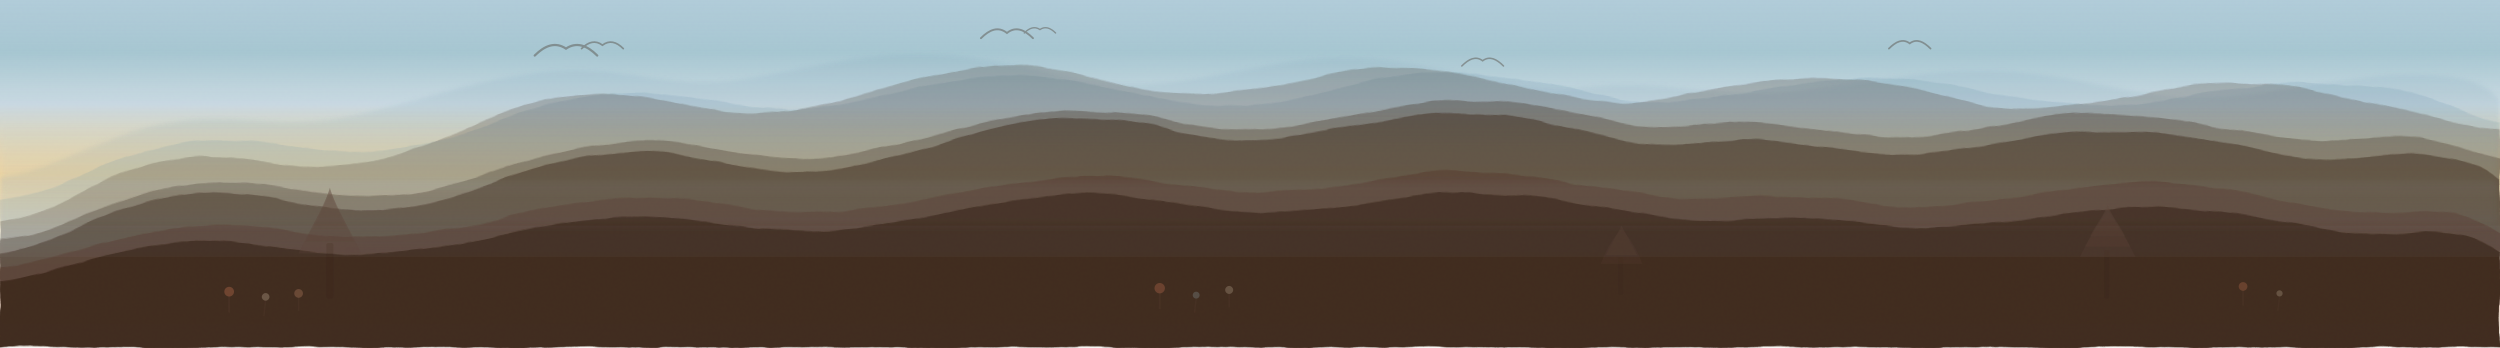
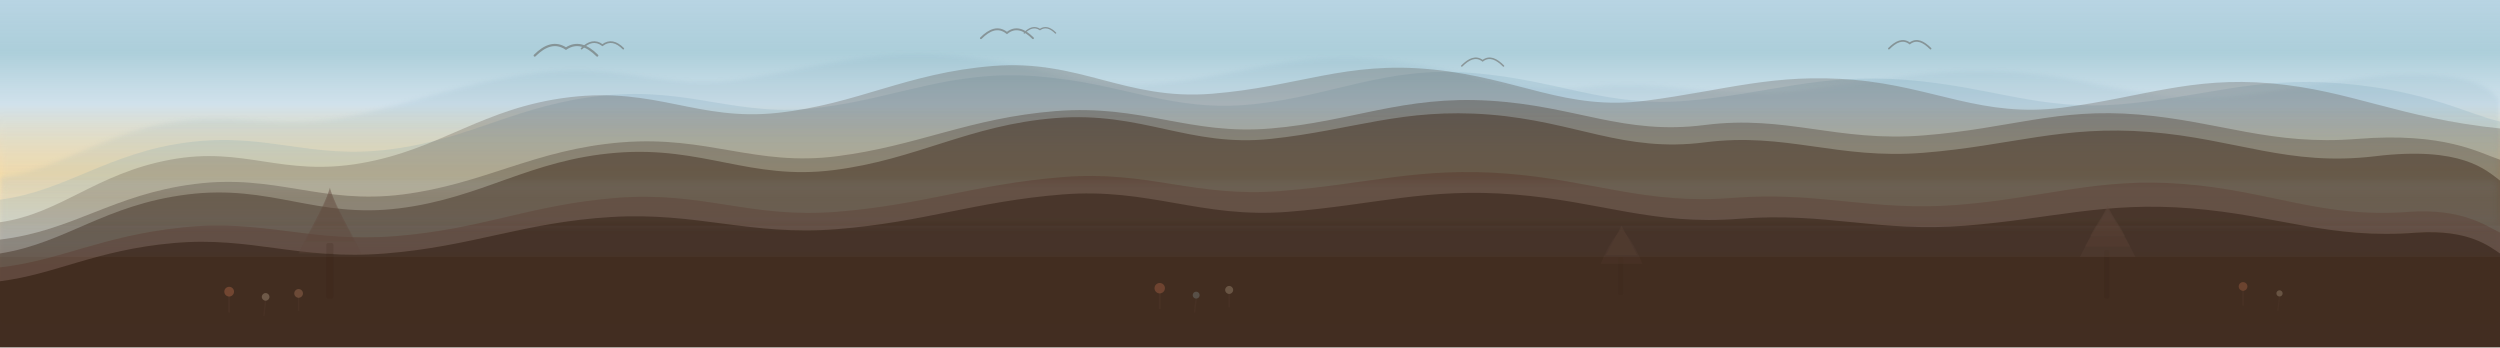
<svg xmlns="http://www.w3.org/2000/svg" viewBox="0 0 1440 200" width="1440" height="200">
  <defs>
    <linearGradient id="sky-grad" x1="0" y1="0" x2="0" y2="1">
      <stop offset="0%" stop-color="#B8D4E3" stop-opacity="1" />
      <stop offset="15%" stop-color="#A8CCD8" stop-opacity="0.95" />
      <stop offset="30%" stop-color="#c8dce8" stop-opacity="0.85" />
      <stop offset="50%" stop-color="#F0C87A" stop-opacity="0.65" />
      <stop offset="70%" stop-color="#F2E8D5" stop-opacity="0.75" />
      <stop offset="85%" stop-color="#F2A882" stop-opacity="0.45" />
      <stop offset="100%" stop-color="#F2E8D5" stop-opacity="0.55" />
    </linearGradient>
-     <filter id="watercolor" x="-5%" y="-5%" width="110%" height="110%">
-       <feTurbulence type="fractalNoise" baseFrequency="0.025" numOctaves="5" seed="31" result="turb" />
-       <feDisplacementMap in="SourceGraphic" in2="turb" scale="4" xChannelSelector="R" yChannelSelector="G" />
-     </filter>
-     <filter id="paper-grain" x="0" y="0" width="100%" height="100%">
-       <feTurbulence type="fractalNoise" baseFrequency="0.55" numOctaves="4" seed="11" result="grain" />
-       <feColorMatrix in="grain" type="saturate" values="0" result="grey" />
-       <feBlend in="SourceGraphic" in2="grey" mode="multiply" />
-     </filter>
    <filter id="haze">
      <feGaussianBlur stdDeviation="2.5" />
    </filter>
    <filter id="soft-edge">
      <feGaussianBlur stdDeviation="1.2" />
    </filter>
    <linearGradient id="haze-grad" x1="0" y1="0" x2="0" y2="1">
      <stop offset="0%" stop-color="#B8D4E3" stop-opacity="0" />
      <stop offset="40%" stop-color="#B8D4E3" stop-opacity="0.06" />
      <stop offset="100%" stop-color="#A8CCD8" stop-opacity="0.12" />
    </linearGradient>
  </defs>
  <rect width="1440" height="200" fill="url(#sky-grad)" />
  <path d="M0,200 L0,102 C32,98 58,78 95,71 C132,64 158,74 195,68 C232,62 262,48 310,42 C358,36 382,52 425,46 C468,40 498,28 548,32 C598,36 622,52 668,48 C714,44 742,30 792,34 C842,38 868,55 915,50 C962,45 988,58 1038,52 C1088,46 1118,38 1165,42 C1212,46 1238,60 1288,55 C1338,50 1368,40 1408,44 C1428,46 1436,52 1440,58 L1440,200 Z" fill="#5B8FA8" data-token-fill="colors.mountainBlue" opacity="0.10" filter="url(#soft-edge)" />
-   <path d="M0,200 L0,115 C38,110 62,88 108,82 C154,76 178,92 225,86 C272,80 298,60 348,55 C398,50 425,68 472,62 C519,56 548,40 598,44 C648,48 675,65 722,60 C769,55 798,38 848,42 C898,46 925,62 972,58 C1019,54 1048,42 1098,46 C1148,50 1175,64 1222,60 C1269,56 1298,44 1348,48 C1398,52 1422,66 1440,70 L1440,200 Z" fill="#5B8FA8" data-token-fill="colors.mountainBlue" opacity="0.16" filter="url(#watercolor)" />
-   <path d="M0,200 L0,128 C35,123 55,100 98,92 C141,84 162,102 208,94 C254,86 278,62 328,56 C378,50 402,70 448,65 C494,60 522,42 572,38 C622,34 648,58 698,54 C748,50 775,35 825,40 C875,45 902,64 948,58 C994,52 1022,42 1068,46 C1114,50 1142,68 1188,62 C1234,56 1262,44 1308,48 C1354,52 1382,68 1440,74 L1440,200 Z" fill="#3A2518" data-token-fill="colors.espresso" opacity="0.22" filter="url(#watercolor)" />
-   <path d="M0,200 L0,138 C42,133 65,112 112,106 C159,100 185,118 232,112 C279,106 308,86 358,82 C408,78 435,96 482,90 C529,84 558,68 608,64 C658,60 685,78 732,74 C779,70 808,55 858,58 C908,61 935,78 982,72 C1029,66 1058,82 1108,78 C1158,74 1185,62 1232,66 C1279,70 1308,84 1358,80 C1408,76 1428,88 1440,92 L1440,200 Z" fill="#3A2518" data-token-fill="colors.espresso" opacity="0.32" filter="url(#watercolor)" />
+   <path d="M0,200 L0,115 C38,110 62,88 108,82 C154,76 178,92 225,86 C272,80 298,60 348,55 C398,50 425,68 472,62 C519,56 548,40 598,44 C648,48 675,65 722,60 C769,55 798,38 848,42 C898,46 925,62 972,58 C1019,54 1048,42 1098,46 C1148,50 1175,64 1222,60 C1269,56 1298,44 1348,48 C1398,52 1422,66 1440,70 L1440,200 Z" fill="#5B8FA8" data-token-fill="colors.mountainBlue" opacity="0.16" />
+   <path d="M0,200 L0,128 C35,123 55,100 98,92 C141,84 162,102 208,94 C254,86 278,62 328,56 C378,50 402,70 448,65 C494,60 522,42 572,38 C622,34 648,58 698,54 C748,50 775,35 825,40 C875,45 902,64 948,58 C994,52 1022,42 1068,46 C1114,50 1142,68 1188,62 C1234,56 1262,44 1308,48 C1354,52 1382,68 1440,74 L1440,200 Z" fill="#3A2518" data-token-fill="colors.espresso" opacity="0.22" />
+   <path d="M0,200 L0,138 C42,133 65,112 112,106 C159,100 185,118 232,112 C279,106 308,86 358,82 C408,78 435,96 482,90 C529,84 558,68 608,64 C658,60 685,78 732,74 C779,70 808,55 858,58 C908,61 935,78 982,72 C1029,66 1058,82 1108,78 C1158,74 1185,62 1232,66 C1279,70 1308,84 1358,80 C1408,76 1428,88 1440,92 L1440,200 Z" fill="#3A2518" data-token-fill="colors.espresso" opacity="0.32" />
  <rect x="0" y="65" width="1440" height="45" fill="url(#haze-grad)" filter="url(#haze)" />
-   <path d="M0,200 L0,146 C38,140 60,118 108,112 C156,106 182,126 230,120 C278,114 305,92 355,88 C405,84 432,104 480,98 C528,92 558,72 608,68 C658,64 685,85 732,80 C779,75 808,62 858,66 C908,70 935,88 982,82 C1029,76 1058,92 1108,88 C1158,84 1188,72 1238,76 C1288,80 1318,96 1368,90 C1418,84 1432,98 1440,104 L1440,200 Z" fill="#3A2518" data-token-fill="colors.espresso" opacity="0.45" filter="url(#watercolor)" />
-   <path d="M0,200 L0,154 C35,150 58,136 105,131 C152,126 178,140 228,136 C278,132 305,118 355,114 C405,110 432,126 482,122 C532,118 562,106 612,102 C662,98 688,114 738,110 C788,106 818,96 868,100 C918,104 948,118 998,114 C1048,110 1078,122 1128,118 C1178,114 1208,102 1258,106 C1308,110 1338,126 1388,122 C1418,120 1432,130 1440,134 L1440,200 Z" fill="#5C4033" data-token-fill="colors.espressoLight" opacity="0.60" filter="url(#watercolor)" />
-   <path d="M0,200 L0,162 C32,158 55,144 100,140 C145,136 172,150 222,146 C272,142 302,128 352,125 C402,122 432,136 482,132 C532,128 562,116 612,112 C662,108 692,126 742,122 C792,118 822,108 872,112 C922,116 952,130 1002,126 C1052,122 1082,134 1132,130 C1182,126 1212,116 1262,120 C1312,124 1342,138 1392,134 C1422,132 1434,142 1440,146 L1440,200 Z" fill="#3A2518" data-token-fill="colors.espresso" opacity="0.78" filter="url(#watercolor)" />
+   <path d="M0,200 L0,146 C38,140 60,118 108,112 C156,106 182,126 230,120 C278,114 305,92 355,88 C405,84 432,104 480,98 C528,92 558,72 608,68 C658,64 685,85 732,80 C779,75 808,62 858,66 C908,70 935,88 982,82 C1029,76 1058,92 1108,88 C1158,84 1188,72 1238,76 C1288,80 1318,96 1368,90 C1418,84 1432,98 1440,104 L1440,200 Z" fill="#3A2518" data-token-fill="colors.espresso" opacity="0.45" />
+   <path d="M0,200 L0,154 C35,150 58,136 105,131 C152,126 178,140 228,136 C278,132 305,118 355,114 C405,110 432,126 482,122 C532,118 562,106 612,102 C662,98 688,114 738,110 C788,106 818,96 868,100 C918,104 948,118 998,114 C1048,110 1078,122 1128,118 C1178,114 1208,102 1258,106 C1308,110 1338,126 1388,122 C1418,120 1432,130 1440,134 L1440,200 Z" fill="#5C4033" data-token-fill="colors.espressoLight" opacity="0.60" />
+   <path d="M0,200 L0,162 C32,158 55,144 100,140 C145,136 172,150 222,146 C272,142 302,128 352,125 C402,122 432,136 482,132 C532,128 562,116 612,112 C662,108 692,126 742,122 C792,118 822,108 872,112 C922,116 952,130 1002,126 C1052,122 1082,134 1132,130 C1182,126 1212,116 1262,120 C1312,124 1342,138 1392,134 C1422,132 1434,142 1440,146 L1440,200 Z" fill="#3A2518" data-token-fill="colors.espresso" opacity="0.78" />
  <g class="birds" opacity="0.35">
    <path d="M308,32 C314,26 320,24 326,28 C332,24 338,26 344,32" fill="none" stroke="#3A2518" data-token-stroke="colors.espresso" stroke-width="1.3" stroke-linecap="round" />
    <path d="M335,28 C339,24 343,23 347,26 C351,23 355,24 359,28" fill="none" stroke="#3A2518" data-token-stroke="colors.espresso" stroke-width="1.0" stroke-linecap="round" />
    <path d="M565,22 C570,17 575,15 580,19 C585,15 590,17 595,22" fill="none" stroke="#3A2518" data-token-stroke="colors.espresso" stroke-width="1.1" stroke-linecap="round" />
    <path d="M590,19 C593,16 596,15 599,17 C602,15 605,16 608,19" fill="none" stroke="#3A2518" data-token-stroke="colors.espresso" stroke-width="0.8" stroke-linecap="round" />
    <path d="M842,38 C846,34 850,32 854,35 C858,32 862,34 866,38" fill="none" stroke="#3A2518" data-token-stroke="colors.espresso" stroke-width="0.9" stroke-linecap="round" />
    <path d="M1088,28 C1092,24 1096,22 1100,25 C1104,22 1108,24 1112,28" fill="none" stroke="#3A2518" data-token-stroke="colors.espresso" stroke-width="1.0" stroke-linecap="round" />
  </g>
  <g class="pine-trees" opacity="0.55">
    <rect x="188" y="140" width="4" height="32" fill="#3A2518" data-token-fill="colors.espresso" opacity="0.7" rx="1" />
    <path d="M172,146 C180,128 188,118 190,110 C192,118 200,128 208,146" fill="#5C4033" data-token-fill="colors.espressoLight" opacity="0.45" />
    <path d="M176,139 C182,126 187,117 190,109 C193,117 198,126 204,139" fill="#5C4033" data-token-fill="colors.espressoLight" opacity="0.55" />
    <path d="M180,132 C185,122 188,115 190,108 C192,115 195,122 200,132" fill="#5C4033" data-token-fill="colors.espressoLight" opacity="0.65" />
    <rect x="1212" y="144" width="3" height="28" fill="#3A2518" data-token-fill="colors.espresso" opacity="0.65" rx="1" />
    <path d="M1198,148 C1204,136 1210,128 1214,122 C1218,128 1224,136 1230,148" fill="#5C4033" data-token-fill="colors.espressoLight" opacity="0.42" />
    <path d="M1201,142 C1206,132 1211,126 1214,120 C1217,126 1222,132 1227,142" fill="#5C4033" data-token-fill="colors.espressoLight" opacity="0.52" />
    <path d="M1204,136 C1208,128 1212,124 1214,118 C1216,124 1220,128 1224,136" fill="#5C4033" data-token-fill="colors.espressoLight" opacity="0.62" />
    <rect x="932" y="148" width="3" height="22" fill="#3A2518" data-token-fill="colors.espresso" opacity="0.5" rx="1" />
    <path d="M922,152 C926,142 930,136 934,132 C938,136 942,142 946,152" fill="#5C4033" data-token-fill="colors.espressoLight" opacity="0.35" />
    <path d="M925,147 C929,139 932,134 934,130 C936,134 939,139 943,147" fill="#5C4033" data-token-fill="colors.espressoLight" opacity="0.45" />
  </g>
  <g class="wildflowers" opacity="0.48">
    <line x1="132" y1="180" x2="132" y2="170" stroke="#5C4033" data-token-stroke="colors.espressoLight" stroke-width="1" opacity="0.5" />
    <circle cx="132" cy="168" r="2.8" fill="#E8845C" data-token-fill="colors.sunsetCoral" opacity="0.6" />
    <line x1="152" y1="182" x2="153" y2="173" stroke="#5C4033" data-token-stroke="colors.espressoLight" stroke-width="0.8" opacity="0.4" />
    <circle cx="153" cy="171" r="2.2" fill="#E8D5B7" data-token-fill="colors.sandBase" opacity="0.55" />
    <line x1="172" y1="179" x2="172" y2="171" stroke="#5C4033" data-token-stroke="colors.espressoLight" stroke-width="0.9" opacity="0.45" />
    <circle cx="172" cy="169" r="2.5" fill="#F2A882" data-token-fill="colors.sunsetCoralLight" opacity="0.5" />
    <line x1="668" y1="178" x2="668" y2="168" stroke="#5C4033" data-token-stroke="colors.espressoLight" stroke-width="1" opacity="0.5" />
    <circle cx="668" cy="166" r="3" fill="#E8845C" data-token-fill="colors.sunsetCoral" opacity="0.55" />
    <line x1="688" y1="180" x2="689" y2="172" stroke="#5C4033" data-token-stroke="colors.espressoLight" stroke-width="0.8" opacity="0.4" />
    <circle cx="689" cy="170" r="2" fill="#A8CCD8" data-token-fill="colors.mountainBlueLight" opacity="0.45" />
    <line x1="708" y1="177" x2="708" y2="169" stroke="#5C4033" data-token-stroke="colors.espressoLight" stroke-width="0.9" opacity="0.42" />
    <circle cx="708" cy="167" r="2.3" fill="#E8D5B7" data-token-fill="colors.sandBase" opacity="0.5" />
    <line x1="1292" y1="176" x2="1292" y2="167" stroke="#5C4033" data-token-stroke="colors.espressoLight" stroke-width="0.9" opacity="0.45" />
    <circle cx="1292" cy="165" r="2.5" fill="#E8845C" data-token-fill="colors.sunsetCoral" opacity="0.52" />
    <line x1="1312" y1="179" x2="1313" y2="171" stroke="#5C4033" data-token-stroke="colors.espressoLight" stroke-width="0.7" opacity="0.38" />
    <circle cx="1313" cy="169" r="1.8" fill="#E8D5B7" data-token-fill="colors.sandBase" opacity="0.48" />
  </g>
  <rect x="0" y="105" width="1440" height="25" fill="#B8D4E3" data-token-fill="colors.skyGradientTop" opacity="0.06" filter="url(#haze)" />
  <rect x="0" y="130" width="1440" height="18" fill="#B8D4E3" data-token-fill="colors.skyGradientTop" opacity="0.04" />
-   <rect width="1440" height="200" filter="url(#paper-grain)" opacity="0.05" fill="#3A2518" data-token-fill="colors.espresso" />
</svg>
